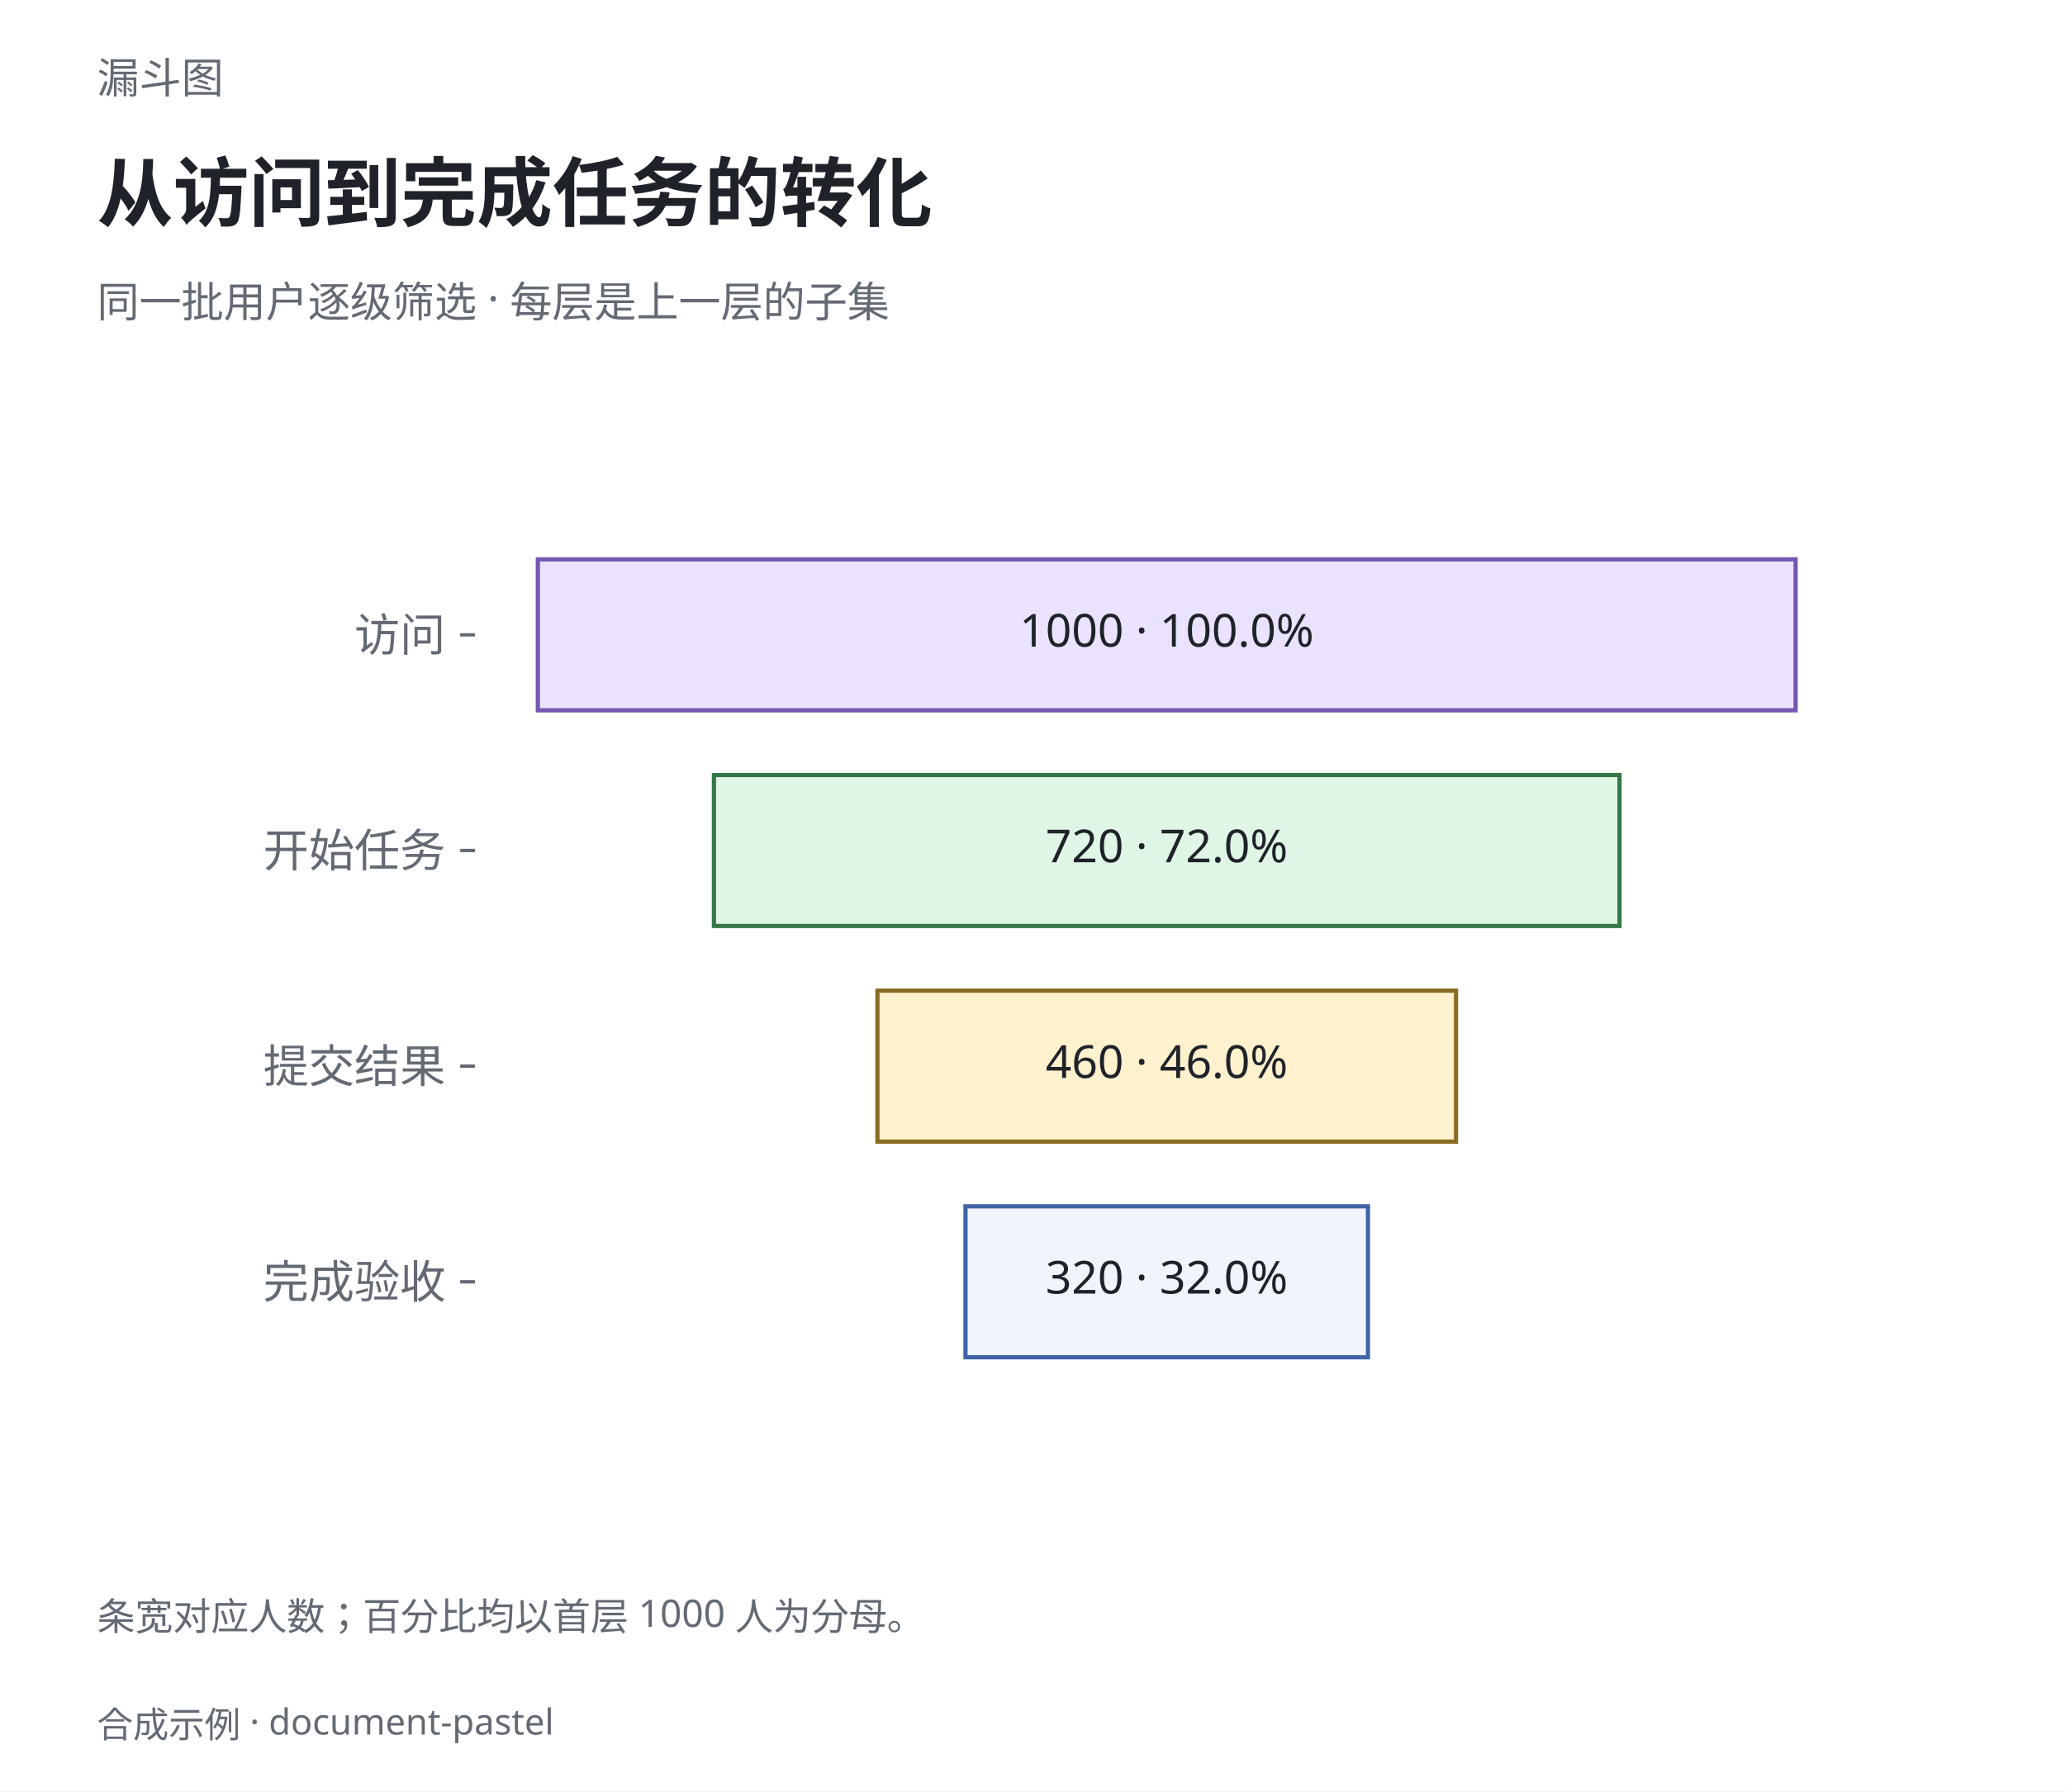
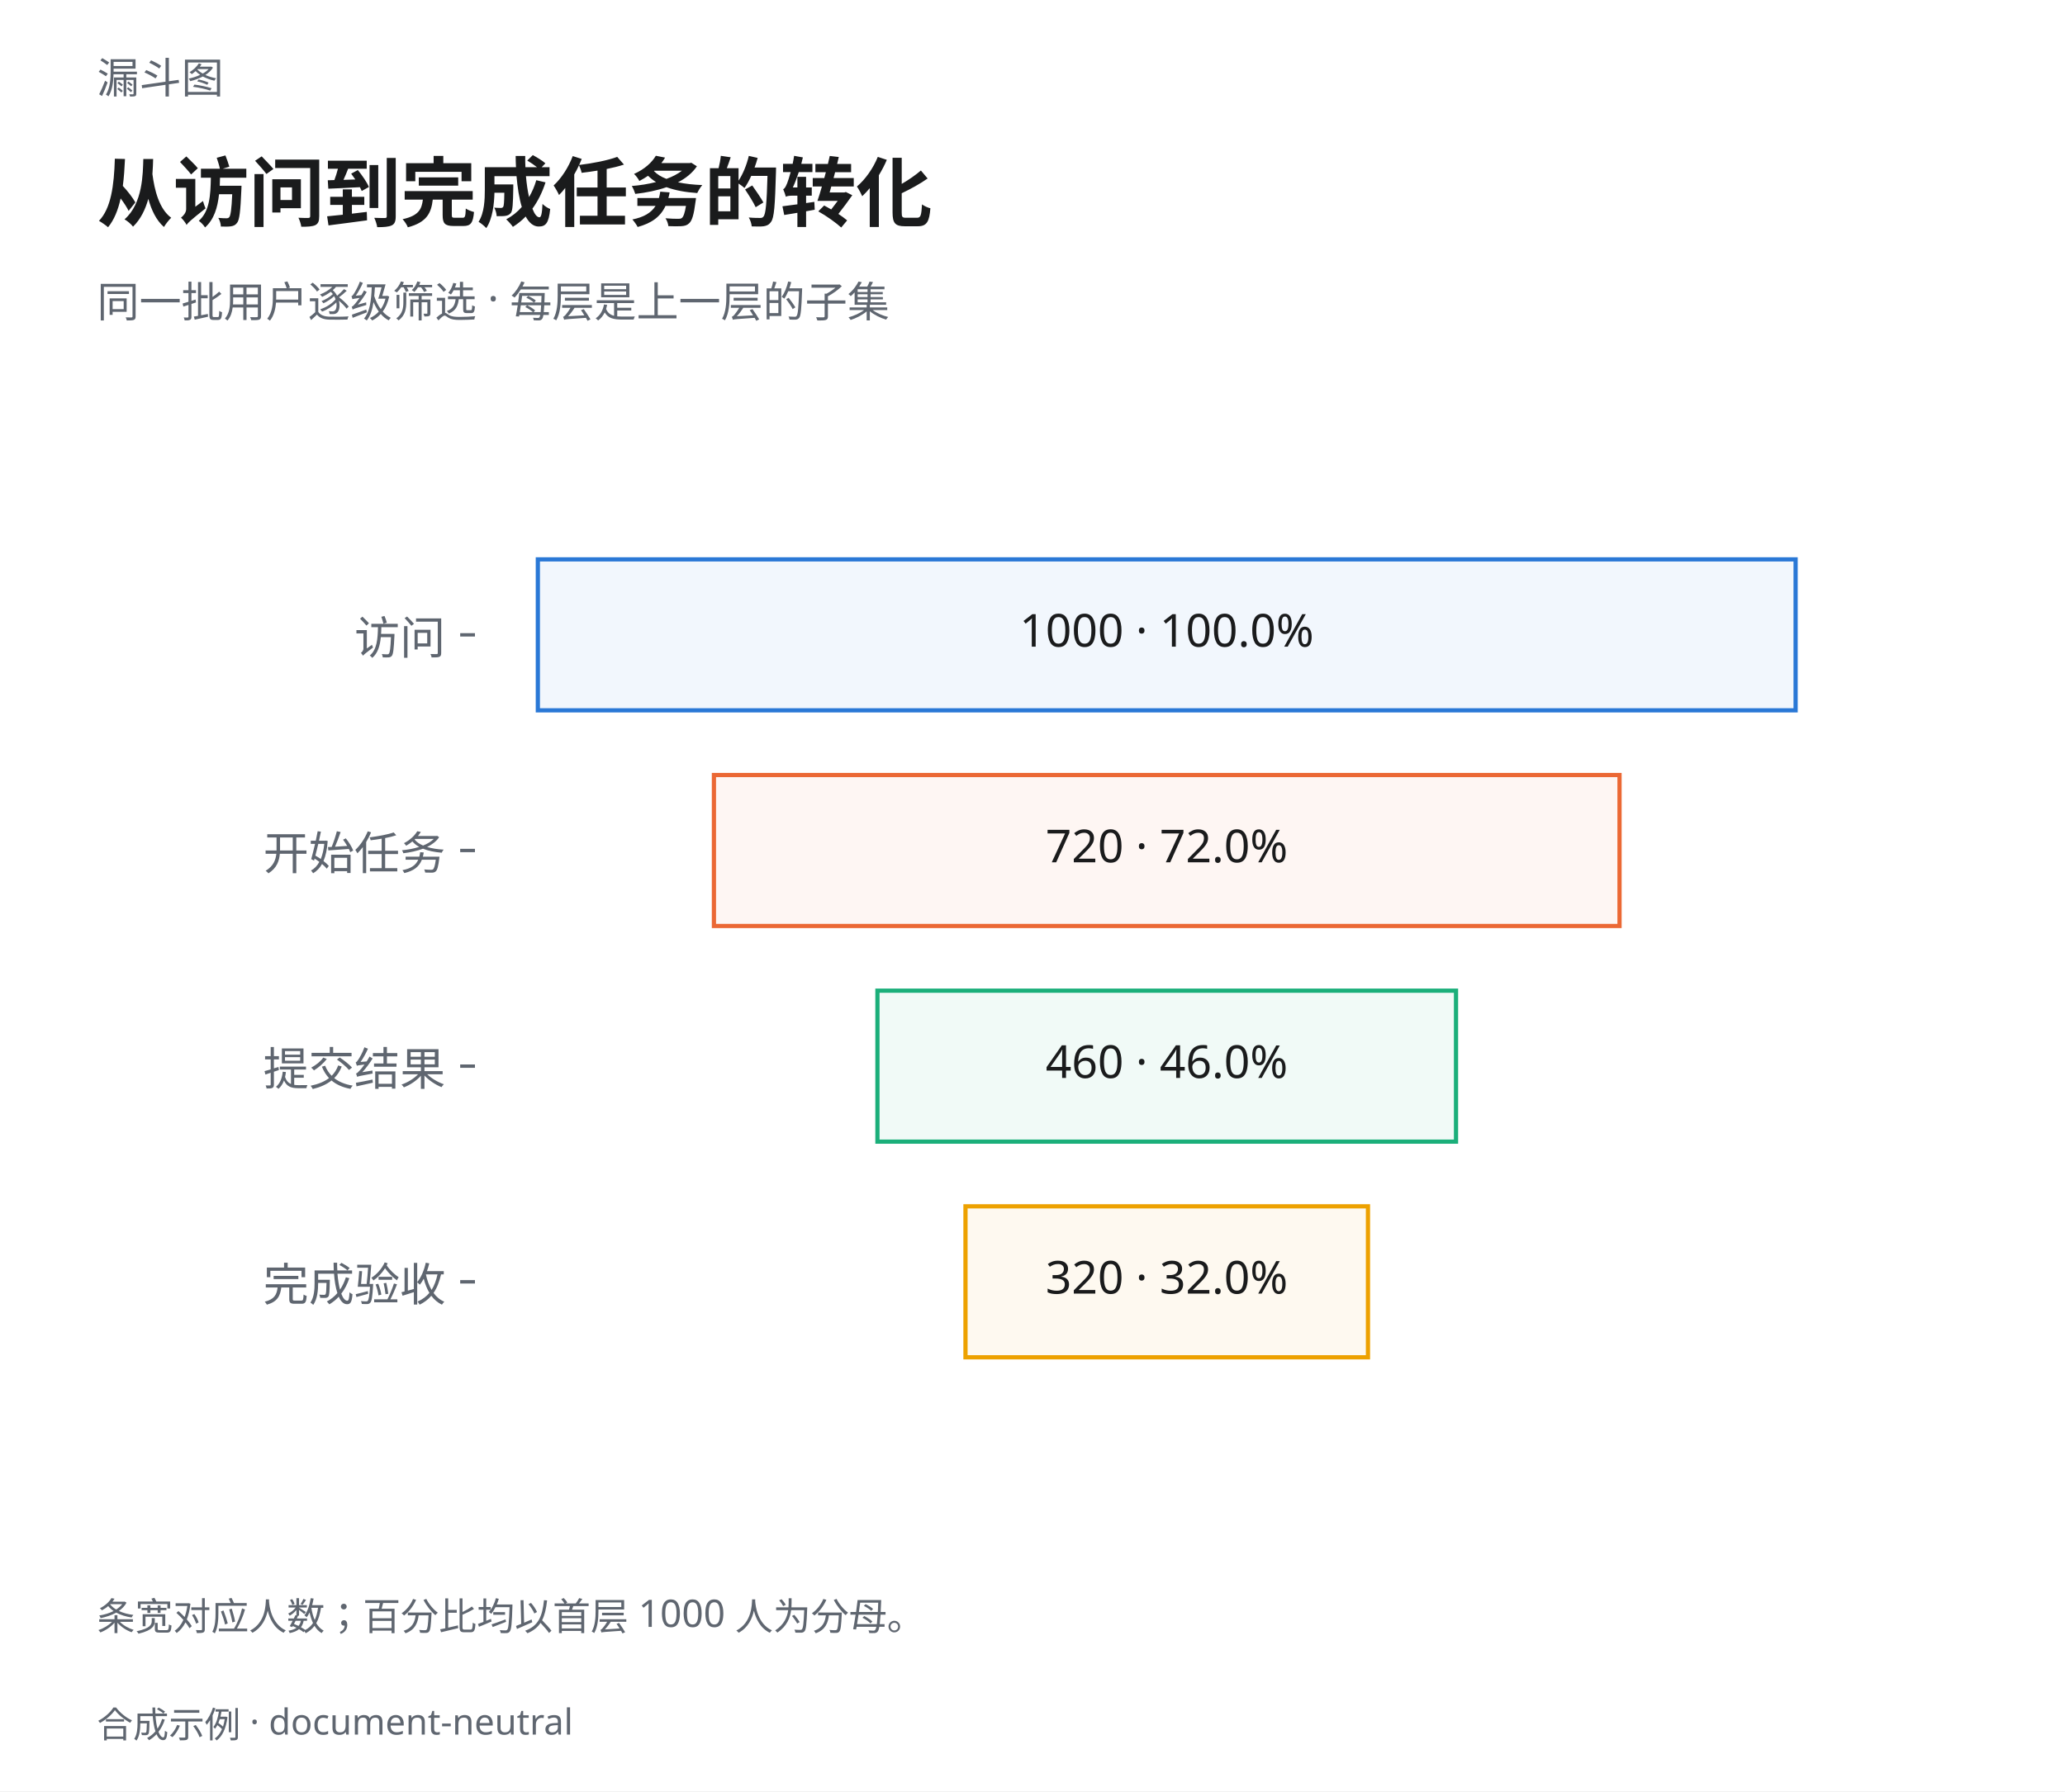
<svg xmlns="http://www.w3.org/2000/svg" xmlns:xlink="http://www.w3.org/1999/xlink" width="489.6pt" height="424.8pt" viewBox="0 0 489.6 424.8" version="1.1">
  <defs>
    <style type="text/css">*{stroke-linejoin: round; stroke-linecap: butt}</style>
  </defs>
  <g id="figure_1">
    <g id="patch_1">
      <path d="M 0 424.8 L 489.6 424.8 L 489.6 0 L 0 0 z " style="fill: #ffffff" />
    </g>
    <g id="axes_1">
      <g id="patch_2">
        <path d="M 112.608 331.344 L 440.64 331.344 L 440.64 123.192 L 112.608 123.192 z " style="fill: #ffffff" />
      </g>
      <g id="patch_3">
-         <path d="M 127.519 132.653 L 425.729 132.653 L 425.729 168.454 L 127.519 168.454 z " clip-path="url(#p49307e38a2)" style="fill: #eae2fe; stroke: #7456b2; stroke-linejoin: miter" />
+         <path d="M 127.519 132.653 L 425.729 132.653 L 425.729 168.454 L 127.519 168.454 z " clip-path="url(#pfbb71a6a64)" style="fill: #f2f7fd; stroke: #2a78d6; stroke-linejoin: miter" />
      </g>
      <g id="patch_4">
-         <path d="M 169.268 183.796 L 383.98 183.796 L 383.98 219.597 L 169.268 219.597 z " clip-path="url(#p49307e38a2)" style="fill: #dff5e5; stroke: #367747; stroke-linejoin: miter" />
+         <path d="M 169.268 183.796 L 383.98 183.796 L 383.98 219.597 L 169.268 219.597 z " clip-path="url(#pfbb71a6a64)" style="fill: #fef6f3; stroke: #eb6834; stroke-linejoin: miter" />
      </g>
      <g id="patch_5">
-         <path d="M 208.035 234.939 L 345.213 234.939 L 345.213 270.74 L 208.035 270.74 z " clip-path="url(#p49307e38a2)" style="fill: #fef1ce; stroke: #896b21; stroke-linejoin: miter" />
+         <path d="M 208.035 234.939 L 345.213 234.939 L 345.213 270.74 L 208.035 270.74 z " clip-path="url(#pfbb71a6a64)" style="fill: #f1faf7; stroke: #1baf7a; stroke-linejoin: miter" />
      </g>
      <g id="patch_6">
-         <path d="M 228.91 286.082 L 324.338 286.082 L 324.338 321.883 L 228.91 321.883 z " clip-path="url(#p49307e38a2)" style="fill: #f0f4fc; stroke: #4063a8; stroke-linejoin: miter" />
+         <path d="M 228.91 286.082 L 324.338 286.082 L 324.338 321.883 L 228.91 321.883 z " clip-path="url(#pfbb71a6a64)" style="fill: #fef9f0; stroke: #eda100; stroke-linejoin: miter" />
      </g>
      <g id="matplotlib.axis_1" />
      <g id="matplotlib.axis_2">
        <g id="ytick_1">
          <g id="line2d_1">
            <defs>
-               <path id="m008f6564b2" d="M 0 0 L -3.5 0 " style="stroke: #646a73; stroke-width: 0.8" />
+               <path id="m20d4841c9c" d="M 0 0 L -3.5 0 " style="stroke: #5f6670; stroke-width: 0.8" />
            </defs>
            <g>
-               <use xlink:href="#m008f6564b2" x="112.608" y="150.554" style="fill: #646a73; stroke: #646a73; stroke-width: 0.8" />
+               <use xlink:href="#m20d4841c9c" x="112.608" y="150.554" style="fill: #5f6670; stroke: #5f6670; stroke-width: 0.8" />
            </g>
          </g>
          <g id="text_1">
-             <text style="fill: #646a73; font: 10.8px 'Arial Unicode MS'; text-anchor: end" x="105.608" y="154.435" transform="rotate(-0 105.608 154.4348)">访问</text>
+             <text style="font-size: 10.8px; font-family: 'Arial Unicode MS'; text-anchor: end; fill: #5f6670" x="105.608" y="155.128" transform="rotate(-0 105.608 155.1283)">访问</text>
          </g>
        </g>
        <g id="ytick_2">
          <g id="line2d_2">
            <g>
-               <use xlink:href="#m008f6564b2" x="112.608" y="201.697" style="fill: #646a73; stroke: #646a73; stroke-width: 0.8" />
+               <use xlink:href="#m20d4841c9c" x="112.608" y="201.697" style="fill: #5f6670; stroke: #5f6670; stroke-width: 0.8" />
            </g>
          </g>
          <g id="text_2">
-             <text style="fill: #646a73; font: 10.8px 'Arial Unicode MS'; text-anchor: end" x="105.608" y="205.562" transform="rotate(-0 105.608 205.5617)">开始任务</text>
+             <text style="font-size: 10.8px; font-family: 'Arial Unicode MS'; text-anchor: end; fill: #5f6670" x="105.608" y="206.206" transform="rotate(-0 105.608 206.2055)">开始任务</text>
          </g>
        </g>
        <g id="ytick_3">
          <g id="line2d_3">
            <g>
-               <use xlink:href="#m008f6564b2" x="112.608" y="252.839" style="fill: #646a73; stroke: #646a73; stroke-width: 0.8" />
+               <use xlink:href="#m20d4841c9c" x="112.608" y="252.839" style="fill: #5f6670; stroke: #5f6670; stroke-width: 0.8" />
            </g>
          </g>
          <g id="text_3">
-             <text style="fill: #646a73; font: 10.8px 'Arial Unicode MS'; text-anchor: end" x="105.608" y="256.705" transform="rotate(-0 105.608 256.7047)">提交结果</text>
+             <text style="font-size: 10.8px; font-family: 'Arial Unicode MS'; text-anchor: end; fill: #5f6670" x="105.608" y="257.359" transform="rotate(-0 105.608 257.3586)">提交结果</text>
          </g>
        </g>
        <g id="ytick_4">
          <g id="line2d_4">
            <g>
-               <use xlink:href="#m008f6564b2" x="112.608" y="303.982" style="fill: #646a73; stroke: #646a73; stroke-width: 0.8" />
+               <use xlink:href="#m20d4841c9c" x="112.608" y="303.982" style="fill: #5f6670; stroke: #5f6670; stroke-width: 0.8" />
            </g>
          </g>
          <g id="text_4">
-             <text style="fill: #646a73; font: 10.8px 'Arial Unicode MS'; text-anchor: end" x="105.608" y="307.848" transform="rotate(-0 105.608 307.8477)">完成验收</text>
+             <text style="font-size: 10.8px; font-family: 'Arial Unicode MS'; text-anchor: end; fill: #5f6670" x="105.608" y="308.513" transform="rotate(-0 105.608 308.5126)">完成验收</text>
          </g>
        </g>
      </g>
      <g id="text_5">
-         <text style="fill: #1f2329; font: 10.8px 'Arial Unicode MS'; text-anchor: middle" x="276.624" y="153.343" transform="rotate(-0 276.624 153.3429)">1000 · 100.0%</text>
+         <text style="font-size: 10.8px; font-family: 'Arial Unicode MS'; text-anchor: middle; fill: #1a1b1c" x="276.624" y="153.351" transform="rotate(-0 276.624 153.3511)">1000 · 100.0%</text>
      </g>
      <g id="text_6">
-         <text style="fill: #1f2329; font: 10.8px 'Arial Unicode MS'; text-anchor: middle" x="276.624" y="204.486" transform="rotate(-0 276.624 204.4859)">720 · 72.0%</text>
+         <text style="font-size: 10.8px; font-family: 'Arial Unicode MS'; text-anchor: middle; fill: #1a1b1c" x="276.624" y="204.494" transform="rotate(-0 276.624 204.4941)">720 · 72.0%</text>
      </g>
      <g id="text_7">
-         <text style="fill: #1f2329; font: 10.8px 'Arial Unicode MS'; text-anchor: middle" x="276.624" y="255.629" transform="rotate(-0 276.624 255.6289)">460 · 46.0%</text>
+         <text style="font-size: 10.8px; font-family: 'Arial Unicode MS'; text-anchor: middle; fill: #1a1b1c" x="276.624" y="255.637" transform="rotate(-0 276.624 255.6371)">460 · 46.0%</text>
      </g>
      <g id="text_8">
-         <text style="fill: #1f2329; font: 10.8px 'Arial Unicode MS'; text-anchor: middle" x="276.624" y="306.772" transform="rotate(-0 276.624 306.7719)">320 · 32.0%</text>
+         <text style="font-size: 10.8px; font-family: 'Arial Unicode MS'; text-anchor: middle; fill: #1a1b1c" x="276.624" y="306.78" transform="rotate(-0 276.624 306.7801)">320 · 32.0%</text>
      </g>
    </g>
    <g id="text_9">
-       <text style="fill: #646a73; font: 10px 'Arial Unicode MS'; text-anchor: start" x="23.011" y="22.09" transform="rotate(-0 23.0112 22.0896)">漏斗图</text>
+       <text style="font-size: 10px; font-family: 'Arial Unicode MS'; text-anchor: start; fill: #5f6670" x="23.011" y="22.09" transform="rotate(-0 23.0112 22.0896)">漏斗图</text>
    </g>
    <g id="text_10">
-       <text style="fill: #1f2329; font: 700 18px 'Arial Unicode MS'; text-anchor: start" x="23.011" y="52.25" transform="rotate(-0 23.0112 52.2504)">从访问到完成任务的转化</text>
+       <text style="font-weight: 700; font-size: 18px; font-family: 'Arial Unicode MS'; text-anchor: start; fill: #1a1b1c" x="23.011" y="52.25" transform="rotate(-0 23.0112 52.2504)">从访问到完成任务的转化</text>
    </g>
    <g id="text_11">
-       <text style="fill: #646a73; font: 10px 'Arial Unicode MS'; text-anchor: start" x="23.011" y="75.19" transform="rotate(-0 23.0112 75.1896)">同一批用户逐级筛选 · 每层是上一层的子集</text>
+       <text style="font-size: 10px; font-family: 'Arial Unicode MS'; text-anchor: start; fill: #5f6670" x="23.011" y="75.19" transform="rotate(-0 23.0112 75.1896)">同一批用户逐级筛选 · 每层是上一层的子集</text>
    </g>
    <g id="text_12">
-       <text style="fill: #646a73; font: 9px 'Arial Unicode MS'; text-anchor: start" x="23.011" y="386.568" transform="rotate(-0 23.0112 386.568)">条宽对应人数；百分比均以首层 1000 人为分母。</text>
+       <text style="font-size: 9px; font-family: 'Arial Unicode MS'; text-anchor: start; fill: #5f6670" x="23.011" y="386.568" transform="rotate(-0 23.0112 386.568)">条宽对应人数；百分比均以首层 1000 人为分母。</text>
    </g>
    <g id="text_13">
-       <text style="fill: #646a73; font: 8.5px 'Arial Unicode MS'; text-anchor: start" x="23.011" y="412.056" transform="rotate(-0 23.0112 412.056)">合成示例 · document-pastel</text>
+       <text style="font-size: 8.5px; font-family: 'Arial Unicode MS'; text-anchor: start; fill: #5f6670" x="23.011" y="412.056" transform="rotate(-0 23.0112 412.056)">合成示例 · document-neutral</text>
    </g>
  </g>
  <defs>
-     <clipPath id="p49307e38a2">
+     <clipPath id="pfbb71a6a64">
      <rect x="112.608" y="123.192" width="328.032" height="208.152" />
    </clipPath>
  </defs>
</svg>
